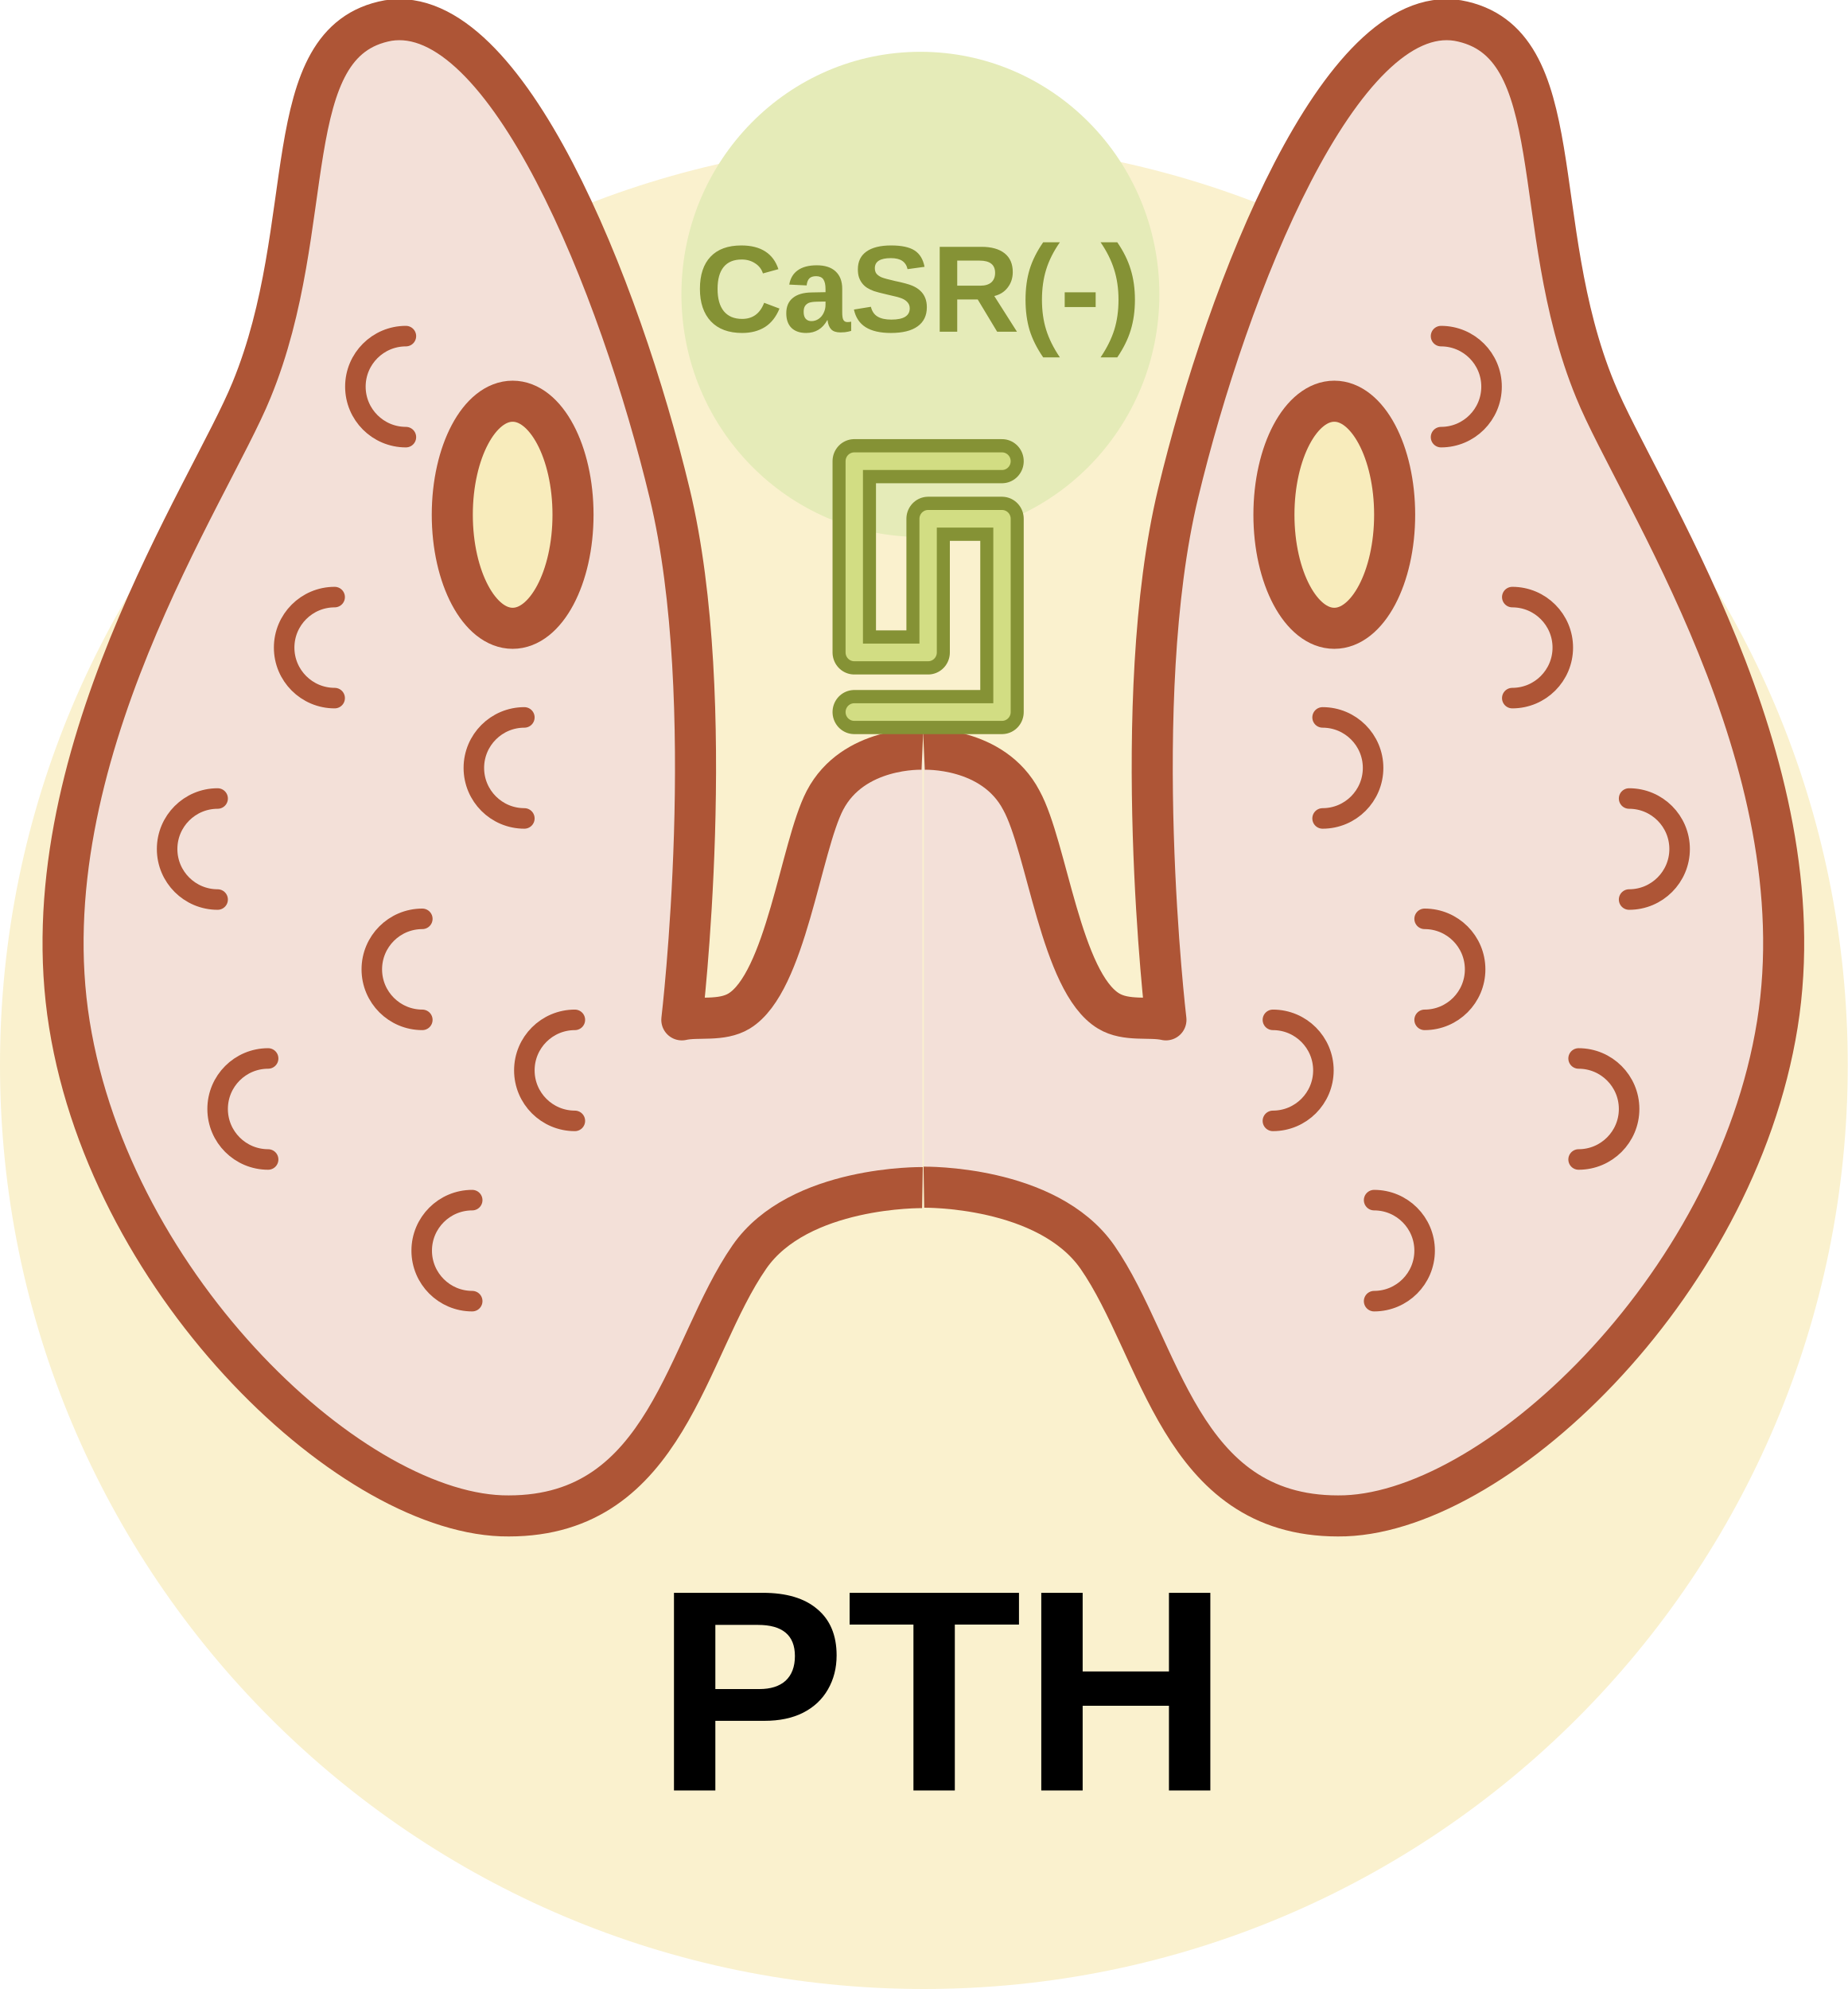
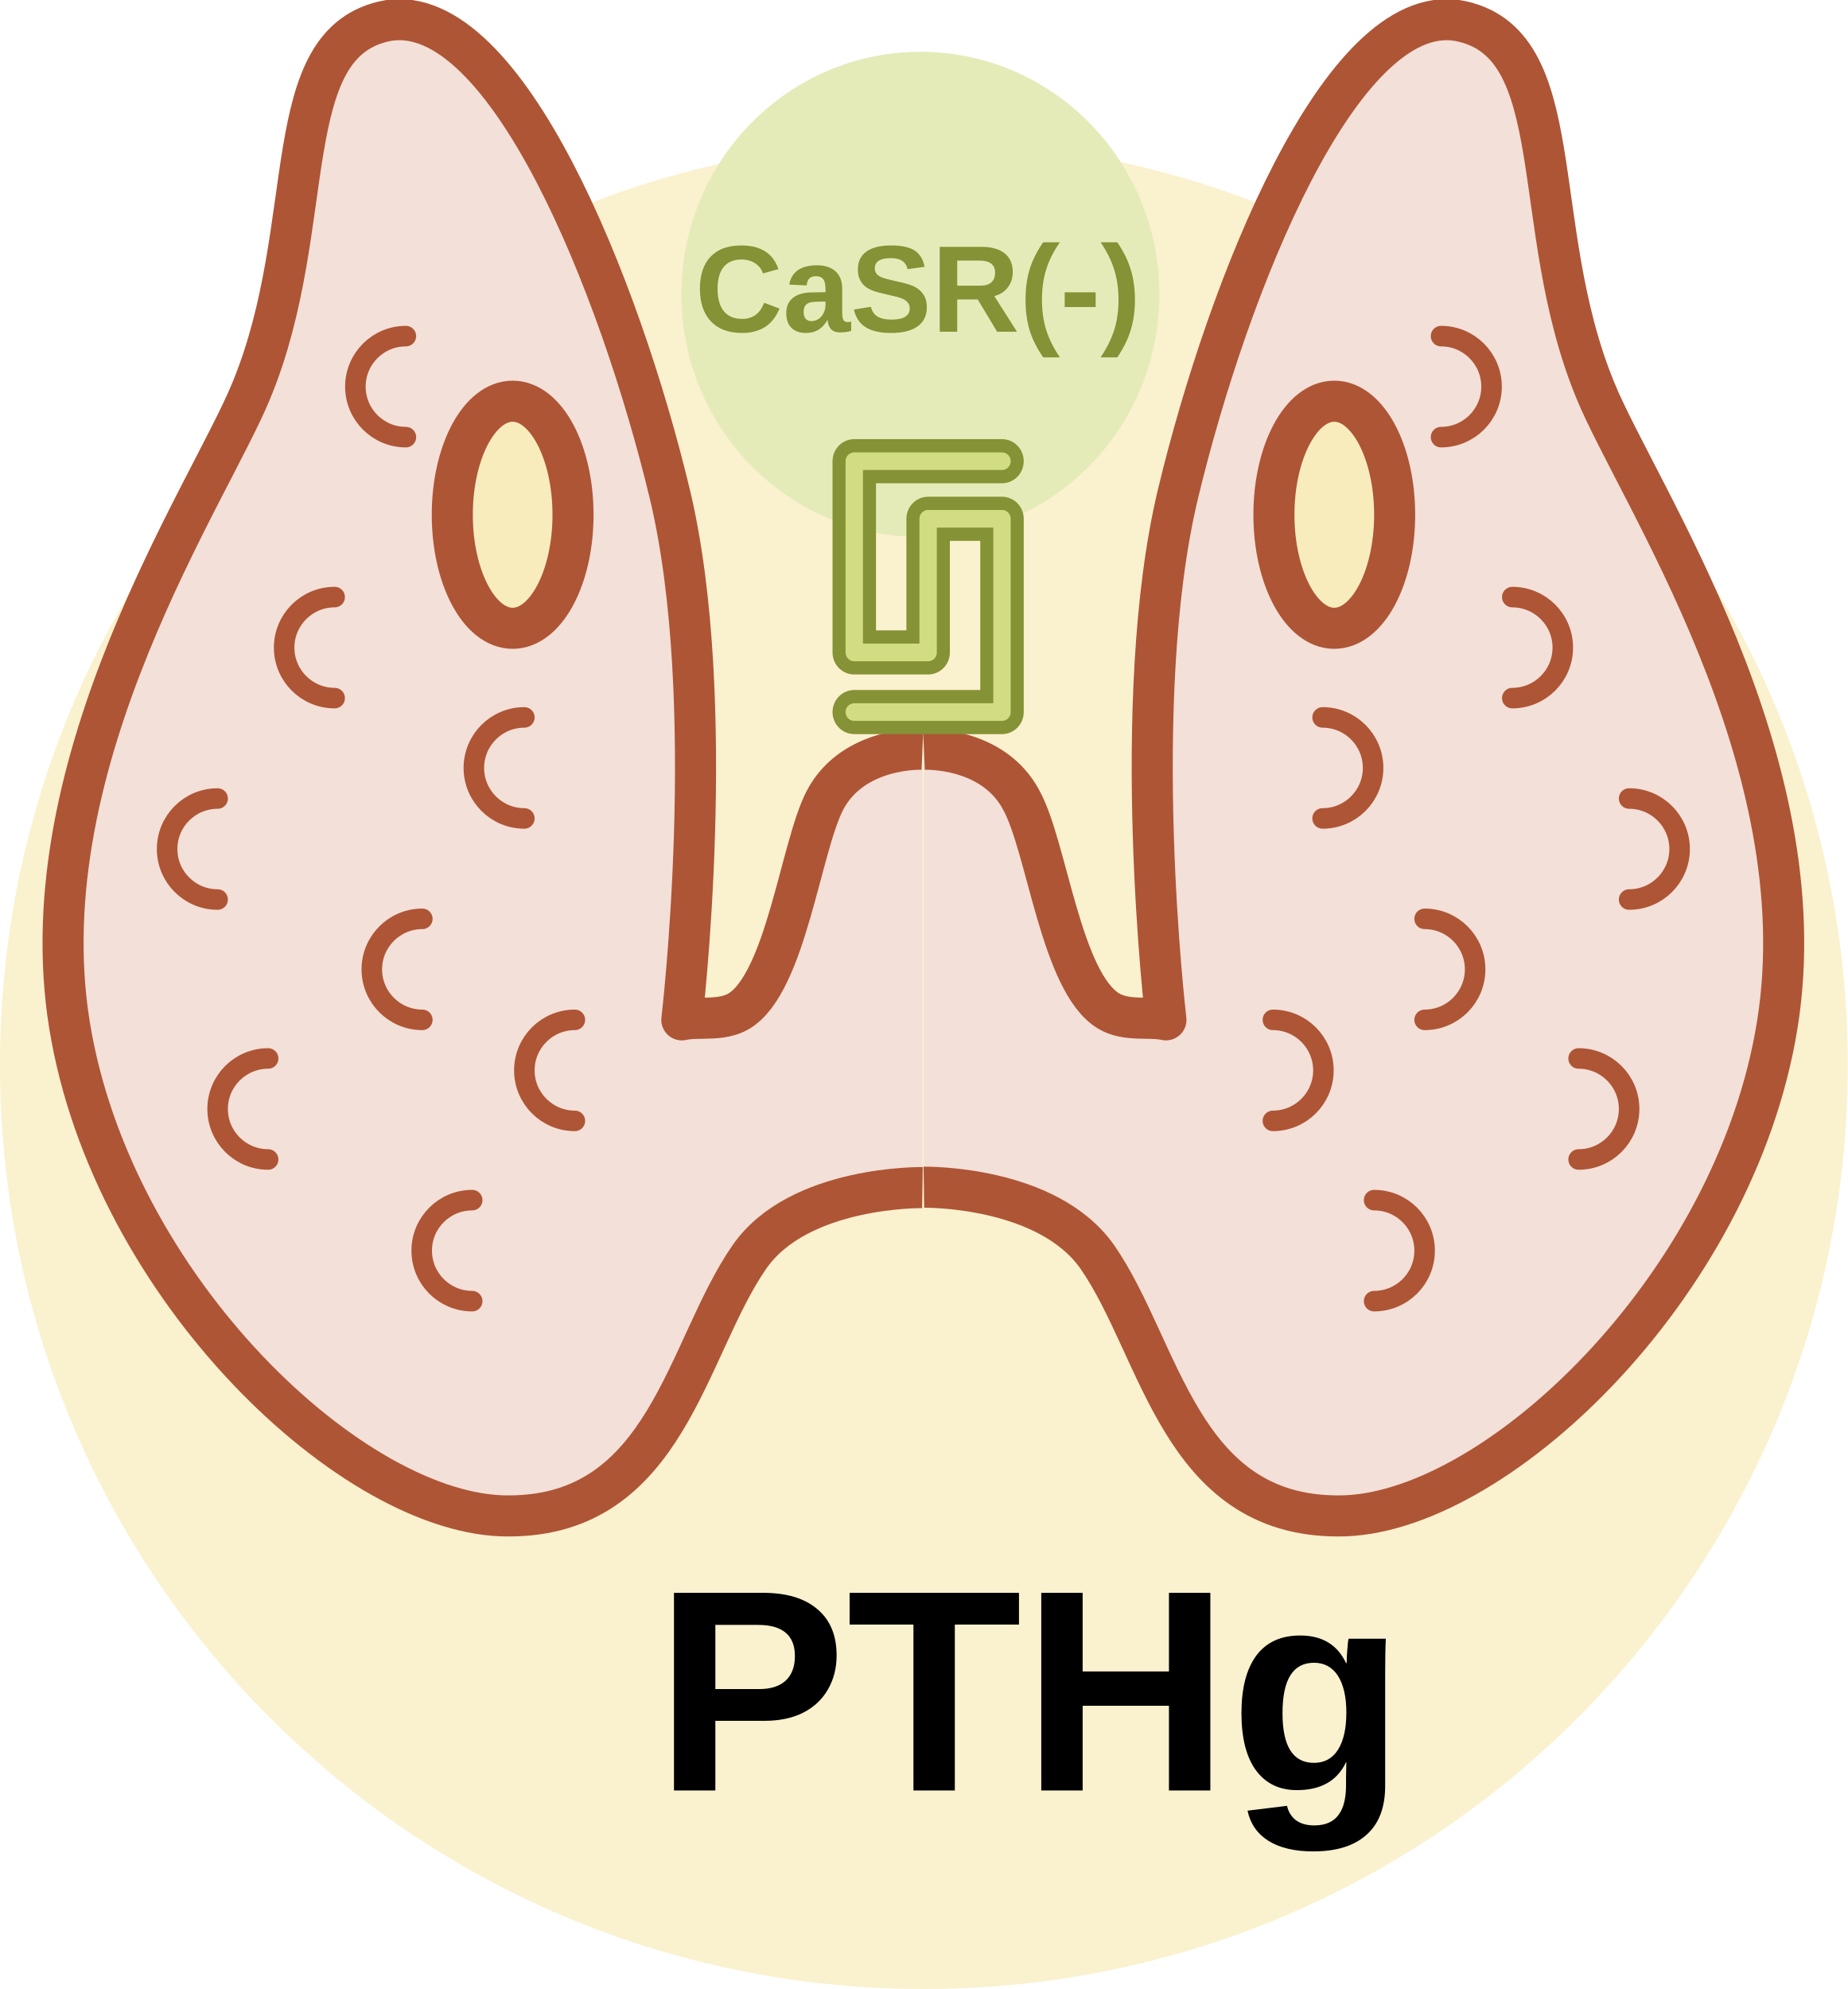
<svg xmlns="http://www.w3.org/2000/svg" xmlns:xlink="http://www.w3.org/1999/xlink" viewBox="0 0 90 96.87">
  <defs>
    <style>.cls-1{fill:#faf1ce;}.cls-2{fill:#f3e0d8;}.cls-2,.cls-3,.cls-4{stroke:#ae5536;stroke-linejoin:round;}.cls-2,.cls-4{stroke-width:2px;}.cls-3{fill:none;stroke-linecap:round;}.cls-4{fill:#f8ecbc;}.cls-5{font-size:14px;font-family:Arial-BoldMT, Arial;font-weight:700;}</style>
    <symbol id="PTH" data-name="PTH" viewBox="0 0 90 96.87">
      <circle class="cls-1" cx="45" cy="51.87" r="45" />
      <path class="cls-2" d="M45,36.49s3.37-.15,4.75,2.49C51,41.25,51.68,47.85,54,49.24c.86.52,2,.25,2.79.43,0,0-1.84-15.52.59-25.63S65.3.09,71,1C76.56,2,74.37,10.91,77.7,19c2,4.93,10.94,18,8.87,30.89s-13.93,24-21.4,23.94c-7.72,0-8.62-8.14-11.72-12.61C51,57.72,45,57.82,45,57.82" />
      <path class="cls-3" d="M64.42,39.86a2.46,2.46,0,0,0,0-4.92" />
      <path class="cls-3" d="M69.39,49.67a2.46,2.46,0,0,0,0-4.92" />
      <path class="cls-3" d="M66.93,63.37a2.46,2.46,0,1,0,0-4.92" />
      <path class="cls-3" d="M62,54.59a2.46,2.46,0,1,0,0-4.92" />
      <path class="cls-3" d="M63.8,28.23a2.46,2.46,0,1,0,0-4.92" />
      <path class="cls-3" d="M70.19,21.29a2.46,2.46,0,0,0,0-4.92" />
      <path class="cls-3" d="M76.89,56.47a2.46,2.46,0,1,0,0-4.92" />
      <path class="cls-3" d="M73.66,34a2.46,2.46,0,0,0,0-4.92" />
      <path class="cls-3" d="M79.35,43.81a2.46,2.46,0,0,0,0-4.92" />
      <ellipse class="cls-4" cx="64.99" cy="25.07" rx="2.94" ry="5.53" />
      <path class="cls-2" d="M44.93,36.49s-3.37-.15-4.75,2.49C39,41.25,38.28,47.85,36,49.24c-.86.52-2,.25-2.79.43,0,0,1.84-15.52-.59-25.63S24.65.09,18.91,1C13.4,2,15.58,10.91,12.25,19c-2,4.93-10.94,18-8.87,30.89s13.93,24,21.4,23.94c7.72,0,8.62-8.14,11.72-12.61,2.41-3.48,8.43-3.38,8.43-3.38" />
      <path class="cls-3" d="M25.54,39.86a2.46,2.46,0,1,1,0-4.92" />
      <path class="cls-3" d="M20.57,49.67a2.46,2.46,0,1,1,0-4.92" />
      <path class="cls-3" d="M23,63.37a2.46,2.46,0,0,1,0-4.92" />
      <path class="cls-3" d="M28,54.59a2.46,2.46,0,0,1,0-4.92" />
      <path class="cls-3" d="M26.15,28.23a2.46,2.46,0,0,1,0-4.92" />
      <path class="cls-3" d="M19.77,21.29a2.46,2.46,0,0,1,0-4.92" />
      <path class="cls-3" d="M13.06,56.47a2.46,2.46,0,1,1,0-4.92" />
      <path class="cls-3" d="M16.3,34a2.46,2.46,0,0,1,0-4.92" />
      <path class="cls-3" d="M10.6,43.81a2.46,2.46,0,0,1,0-4.92" />
      <ellipse class="cls-4" cx="24.97" cy="25.07" rx="2.94" ry="5.53" />
-       <text class="cls-5" transform="translate(31.89 87.2)" style="white-space: pre;">PTH</text>
+       <text class="cls-5" transform="translate(31.89 87.2)" style="white-space: pre;">PTHg</text>
+       <text x="114.112" y="72.653" style="white-space: pre; fill: rgb(51, 51, 51); font-family: sans-serif; font-size: 24px;"> </text>
    </symbol>
    <symbol id="CaSR-" data-name="CaSR-" viewBox="0 0 55 77.35">
      <g id="Neues_Symbol_4" data-name="Neues Symbol 4">
        <circle class="cls-1" cx="27.5" cy="27.5" r="27.5" style="fill: rgb(229, 235, 184);" />
      </g>
      <text class="cls-2" transform="translate(1.83 33.55)" style="white-space: pre; font-family: Arial-BoldMT, Arial; font-size: 14px; font-weight: bold; line-height: 22.4px; width: 51.312px; perspective-origin: 25.656px 0px; fill: rgb(133, 146, 53);">CaSR(-)</text>
      <g id="Neues_Symbol_3" data-name="Neues Symbol 3">
        <polyline class="cls-3" points="36.89 46.41 19.89 46.41 19.89 68.09 28.39 68.09 28.39 52.94 36.89 52.94 36.89 74.85 19.89 74.85" style="fill: none; stroke: rgb(133, 146, 53); stroke-linecap: round; stroke-linejoin: round; stroke-width: 5px;" />
        <polyline class="cls-4" points="36.89 46.41 19.89 46.41 19.89 68.09 28.39 68.09 28.39 52.94 36.89 52.94 36.89 74.85 19.89 74.85" style="fill: none; stroke: rgb(210, 221, 131); stroke-linecap: round; stroke-linejoin: round; stroke-width: 2px;" />
      </g>
    </symbol>
    <symbol id="symbol-1" data-name="CaSR-" viewBox="0 0 55 77.35">
      <g id="g-2" data-name="Neues Symbol 4">
        <circle class="cls-1" cx="27.5" cy="27.5" r="27.5" style="fill: rgb(229, 235, 184);" />
      </g>
      <g id="g-3" data-name="Neues Symbol 3">
        <polyline class="cls-3" points="36.89 46.41 19.89 46.41 19.89 68.09 28.39 68.09 28.39 52.94 36.89 52.94 36.89 74.85 19.89 74.85" style="fill: none; stroke: rgb(133, 146, 53); stroke-linecap: round; stroke-linejoin: round; stroke-width: 5px;" />
        <polyline class="cls-4" points="36.89 46.41 19.89 46.41 19.89 68.09 28.39 68.09 28.39 52.94 36.89 52.94 36.89 74.85 19.89 74.85" style="fill: none; stroke: rgb(210, 221, 131); stroke-linecap: round; stroke-linejoin: round; stroke-width: 2px;" />
      </g>
    </symbol>
    <symbol id="symbol-2" data-name="CaSR-" viewBox="0 0 55 77.35">
      <g id="g-1" data-name="Neues Symbol 4">
        <circle class="cls-1" cx="27.5" cy="27.5" r="27.5" style="fill: rgb(229, 235, 184);" />
      </g>
      <text class="cls-2" transform="translate(1.83 33.55)" style="white-space: pre; font-family: Arial-BoldMT, Arial; font-size: 14px; font-weight: bold; line-height: 22.4px; width: 51.312px; perspective-origin: 25.656px 0px; fill: rgb(133, 146, 53);">CaSR(-)</text>
      <g id="g-5" data-name="Neues Symbol 3">
        <polyline class="cls-3" points="36.89 46.41 19.89 46.41 19.89 68.09 28.39 68.09 28.39 52.94 36.89 52.94 36.89 74.85 19.89 74.85" style="fill: none; stroke: rgb(133, 146, 53); stroke-linecap: round; stroke-linejoin: round; stroke-width: 5px;" />
        <polyline class="cls-4" points="36.89 46.41 19.89 46.41 19.89 68.09 28.39 68.09 28.39 52.94 36.89 52.94 36.89 74.85 19.89 74.85" style="fill: none; stroke: rgb(210, 221, 131); stroke-linecap: round; stroke-linejoin: round; stroke-width: 2px;" />
      </g>
    </symbol>
    <symbol id="symbol-3" data-name="CaSR-" viewBox="0 0 55 77.35">
      <g id="g-6" data-name="Neues Symbol 4">
        <circle class="cls-1" cx="27.5" cy="27.5" r="27.5" style="fill: rgb(229, 235, 184); stroke-width: 0; stroke: rgb(174, 85, 54); stroke-linecap: round; stroke-linejoin: round;" />
      </g>
      <g id="g-7" data-name="Neues Symbol 3">
        <polyline class="cls-3" points="36.89 46.41 19.89 46.41 19.89 68.09 28.39 68.09 28.39 52.94 36.89 52.94 36.89 74.85 19.89 74.85" style="fill: none; stroke: rgb(133, 146, 53); stroke-linecap: round; stroke-linejoin: round; stroke-width: 5px;" />
        <polyline class="cls-4" points="36.89 46.41 19.89 46.41 19.89 68.09 28.39 68.09 28.39 52.94 36.89 52.94 36.89 74.85 19.89 74.85" style="fill: none; stroke: rgb(210, 221, 131); stroke-linecap: round; stroke-linejoin: round; stroke-width: 2px;" />
      </g>
      <text class="cls-2" x="1.55" y="31.736" style="fill: rgb(133, 146, 53); font-family: Arial-BoldMT, Arial; font-size: 14px; font-weight: bold; stroke: none; white-space: pre;">CaSR(-)</text>
    </symbol>
  </defs>
  <g id="Bild">
    <g id="Ebene_8" data-name="Ebene 8">
      <use id="PTH-3" data-name="PTH" width="90" height="96.87" transform="matrix(1, 0, 0, 1, 0, 0)" xlink:href="#PTH" />
    </g>
  </g>
  <g id="g-4" transform="matrix(0.468905, 0, 0, 0.467831, 29.59835, 15.12596)">
    <use width="55" height="77.35" transform="matrix(0.9026903, 0, 0, 0.9183127, 7.659984, -26.9398)" xlink:href="#symbol-3" />
  </g>
</svg>
